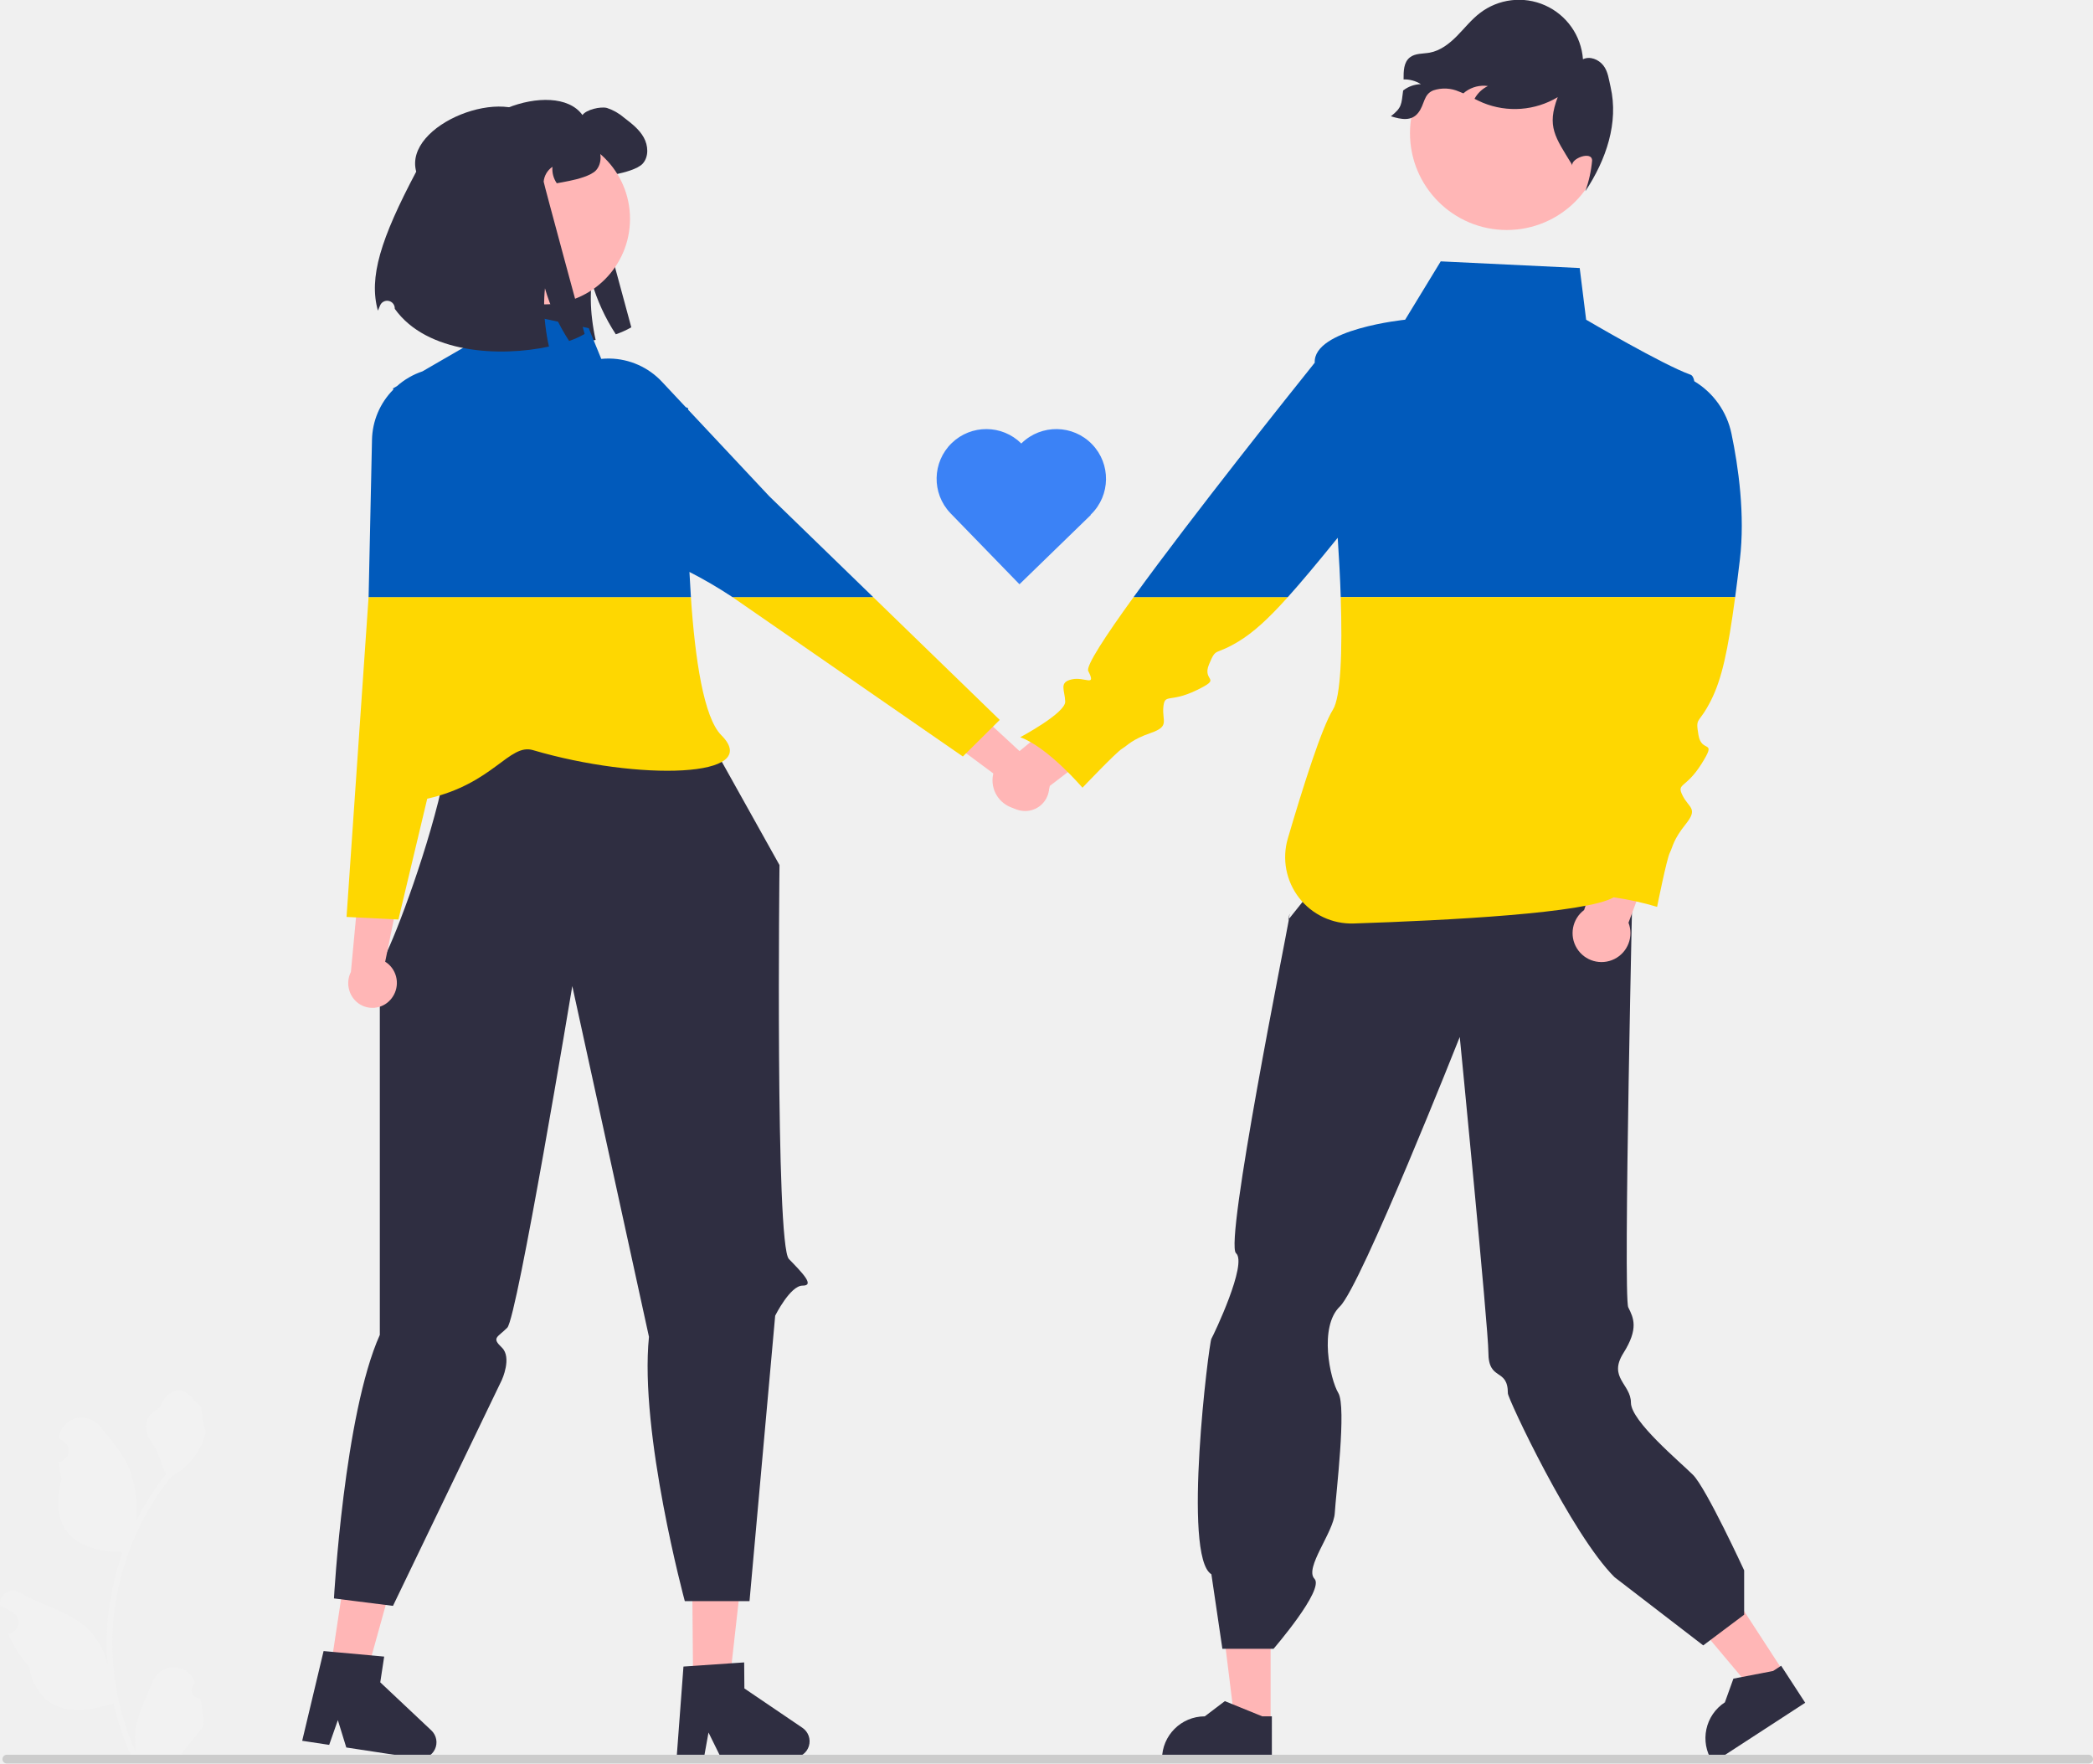
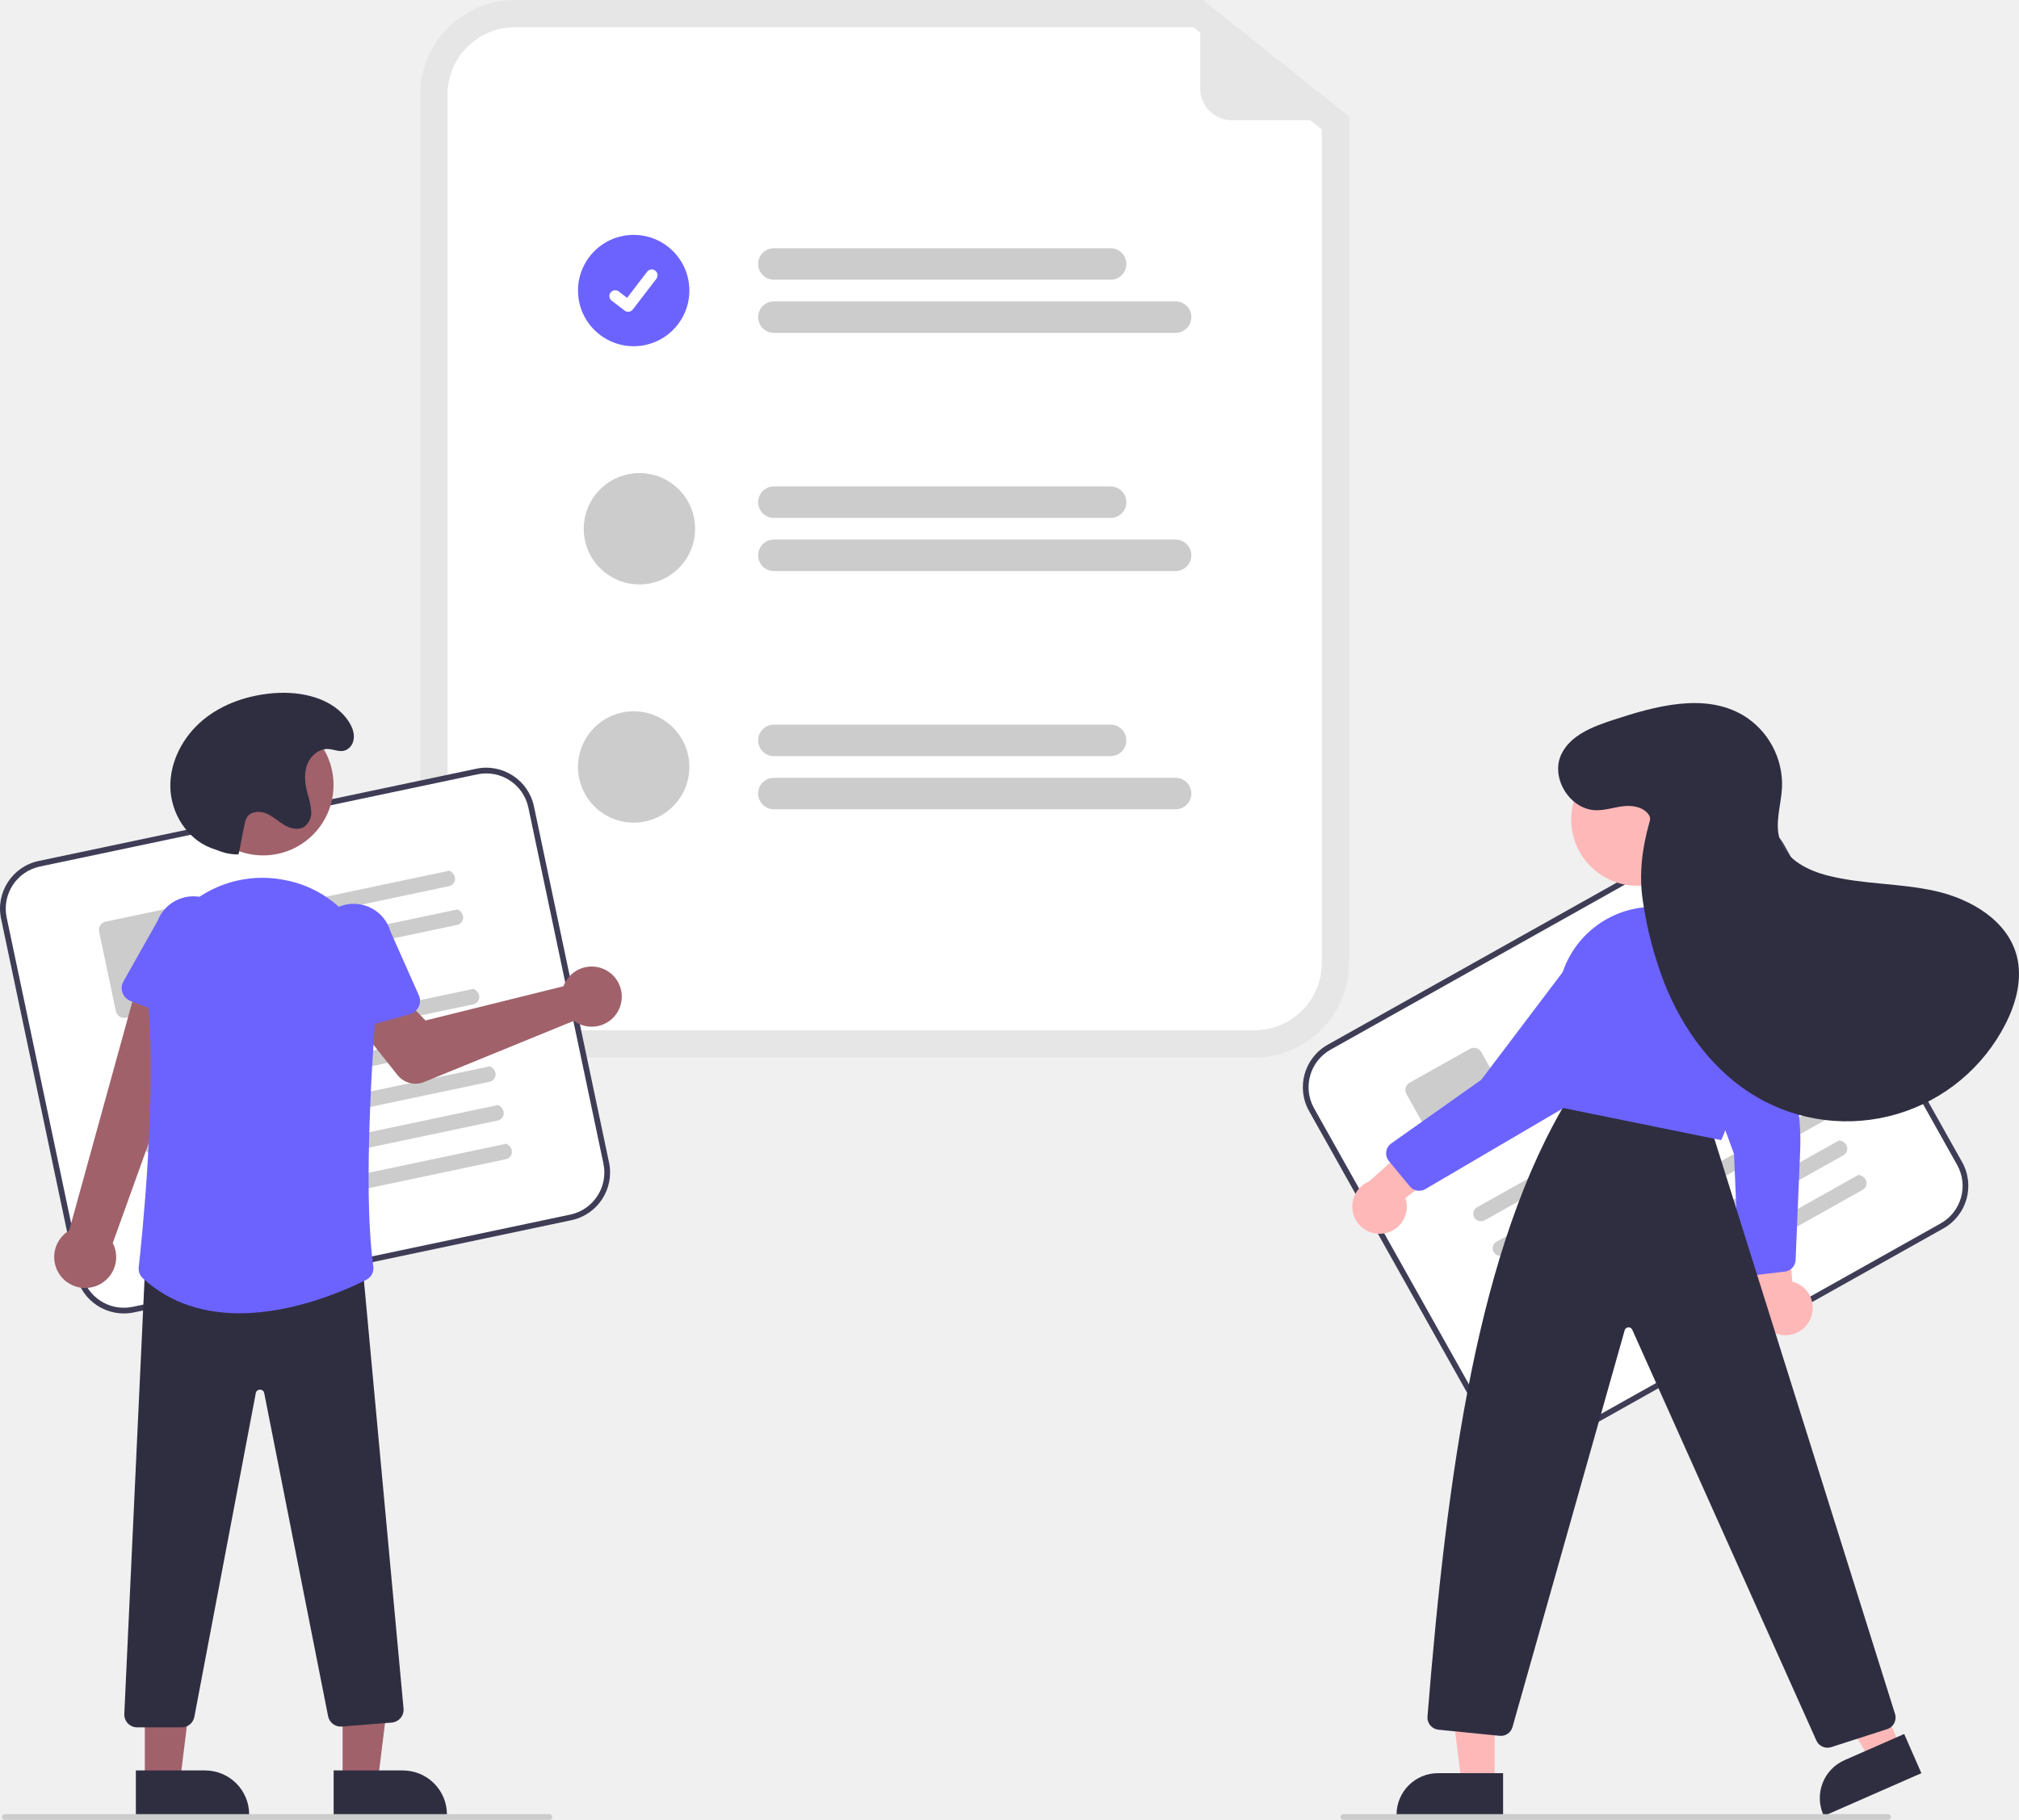
- <svg xmlns="http://www.w3.org/2000/svg" data-name="Layer 1" width="567.338" height="478.016" viewBox="0 0 567.338 478.016">
-   <path d="M441.806,255.712c-3.529-12.867,24.936-23.901,32.41-13.539,1.039-1.473,4.881-2.368,6.643-1.916a13.744,13.744,0,0,1,4.691,2.675c1.988,1.527,4.049,3.109,5.269,5.305,1.229,2.187,1.419,5.17-.235,7.068-1.311,1.509-5.179,2.485-7.149,2.883-1.374.28-2.531.506-3.525.669a6.739,6.739,0,0,1-1.175-4.456,5.47,5.47,0,0,0-2.386,4.013c-.027.334,11.108,41.304,11.108,41.304a24.287,24.287,0,0,1-4.203,1.889,52.848,52.848,0,0,1-6.553-14.28,45.762,45.762,0,0,0,.127,10.168,55.948,55.948,0,0,0,.958,5.631c-13.232,2.856-33.133,1.916-41.792-10.231l-.004-.151a2.067,2.067,0,0,0-3.993-.721c-.21.536-.403 1-.576,1.369C428.9,284.371,432.163,273.932,441.806,255.712Z" transform="translate(-316.3312 -210.9919)" fill="#2f2e41" />
-   <polygon points="187.875 456.283 197.734 456.2 202.098 417.287 187.548 417.41 187.875 456.283" fill="#ffb6b6" />
-   <path d="M533.853,679.343,518.108,668.663l-.059-7.055-3.386.227-10.496.724-2.573.171-1.868,24.935,7.396-.067,1.26-6.991,3.431,6.956,19.601-.164a4.408,4.408,0,0,0,2.439-8.055Z" transform="translate(-316.3312 -210.9919)" fill="#2f2e41" />
-   <polygon points="89.571 452.439 99.318 453.92 109.798 416.192 95.412 414.006 89.571 452.439" fill="#ffb6b6" />
-   <path d="M433.261,680.048l-13.853-13.042,1.06-6.975-3.379-.313-10.477-.95-2.568-.239-5.798,24.323,7.313,1.107,2.353-6.703,2.285,7.412,19.379,2.947a4.408,4.408,0,0,0,3.685-7.566Z" transform="translate(-316.3312 -210.9919)" fill="#2f2e41" />
-   <path d="M499.672,395.413l27.953,50.064s-1.166,102.965,2.549,106.784,7.078,7.244,3.715,7.213-7.434,8.153-7.434,8.153l-6.957,77.364h-17.543s-12.344-45.623-9.713-71.64l-20.782-95.077S456.528,568.188,453.837,570.879s-4.314,2.672-1.484,5.372,0,8.808,0,8.808l-29.498,61.221-16-2.018s2.774-49.979,12.433-71.435V471.432c-.728,8.693,33.303-79.296,12.493-72.691C438.365,396.651,499.672,395.413,499.672,395.413Z" transform="translate(-316.3312 -210.9919)" fill="#2f2e41" />
-   <path d="M422.318,481.805a6.821,6.821,0,0,0-.702-9.488,6.544,6.544,0,0,0-.876-.634l4.751-23.317-10.984-6.574-3.055,32.646a6.802,6.802,0,0,0,1.568,8.155,6.51,6.51,0,0,0,9.183-.651Q422.262,481.874,422.318,481.805Z" transform="translate(-316.3312 -210.9919)" fill="#ffb6b6" />
-   <path d="M593.233,430.754a6.821,6.821,0,0,1-5.816-7.529,6.543,6.543,0,0,1,.228-1.057l-19.113-14.177,3.782-12.229,24.082,22.251a6.802,6.802,0,0,1,4.281,7.116,6.51,6.51,0,0,1-7.268,5.651Q593.321,430.767,593.233,430.754Z" transform="translate(-316.3312 -210.9919)" fill="#ffb6b6" />
-   <circle cx="147.594" cy="59.322" r="23.183" fill="#ffb6b6" />
-   <path d="M437.826,245.399" transform="translate(-316.3312 -210.9919)" fill="#2f2e41" />
-   <polygon points="483.533 453.271 475.415 458.549 451.193 429.75 463.174 421.96 483.533 453.271" fill="#ffb6b6" />
-   <path d="M805.657,672.546,780.694,688.777l-.205-.316a11.59,11.59,0,0,1,3.398-16.034l.001-0,2.31-6.424,10.757-2.072,2.179-1.417Z" transform="translate(-316.3312 -210.9919)" fill="#2f2e41" />
-   <polygon points="344.417 467.102 334.734 467.101 330.128 429.753 344.419 429.754 344.417 467.102" fill="#ffb6b6" />
-   <path d="M661.089,688.195l-29.776-.001v-.377a11.59,11.59,0,0,1,11.59-11.589h.001l5.439-4.126,10.148,4.127,2.599 0Z" transform="translate(-316.3312 -210.9919)" fill="#2f2e41" />
-   <path d="M760.974,447.632l-86.829,1.909-8.607,10.758s.744-3.793.082.373-17.414,87.23-14.247,90.016-6.004,22.02-6.678,23.193-7.933,59.07,0,63.831l2.98,20.209h13.866s13.891-16.075,11.095-18.989,5.2-12.604,5.505-17.8,3.225-28.764.963-32.542-5.319-17.96.418-23.458,32.498-73.057,32.498-73.057,7.776,79.202,7.758,85.421c-.024,8.088,5.287,4.085,5.287,11.185,0,1.434,17.294,38.303,28.916,49.827l24.035,18.488,11.093-8.32v-12.018s-10.28-22.298-13.866-25.884-16.827-14.563-16.827-19.584-6.233-6.77-2.041-13.426,2.758-9.525,1.324-12.394,1.286-120.415,1.286-120.415Z" transform="translate(-316.3312 -210.9919)" fill="#2f2e41" />
-   <circle cx="408.437" cy="36.107" r="26.238" fill="#ffb6b6" />
-   <path d="M745.729,457.66l7.386-22.233,13.289,2.447-8.645,23.228a7.843,7.843,0,1,1-12.03-3.442Z" transform="translate(-316.3312 -210.9919)" fill="#ffb6b6" />
-   <path d="M592.555,414.694l18.096-14.878,9.942,9.152L600.901,424.017a7.843,7.843,0,1,1-8.346-9.323Z" transform="translate(-316.3312 -210.9919)" fill="#ffb6b6" />
-   <path d="M693.353,242.509c2.829.878,5.556,1.396,7.395-.924s1.359-4.973,4.095-6.092a9.679,9.679,0,0,1,6.989.324c.398.148.786.314,1.165.481.213-.185.425-.36.656-.527a8.337,8.337,0,0,1,6-1.461,8.18,8.18,0,0,0-3.633,3.467c.758.379,1.525.758,2.302,1.082a22.697,22.697,0,0,0,20.254-1.535c-3.032,7.987-.675,10.834,3.772,18.128l.176.425c-.444-1.913,5.371-4.123,5.371-1.35a33.125,33.125,0,0,1-1.849,8.32c5.704-8.588,9.069-18.636,6.859-28.278-.471-2.024-.684-4.197-1.969-5.842-1.285-1.636-3.651-2.598-5.519-1.673a17.396,17.396,0,0,0-27.992-12.48c-2.311,1.784-4.132,4.123-6.194,6.203s-4.502,3.975-7.386,4.493c-1.83.324-3.892.129-5.352,1.285-1.692,1.34-1.71,3.698-1.701,5.963a8.327,8.327,0,0,1,4.687,1.285,8.148,8.148,0,0,0-4.733,1.664.508.508,0,0,0-.074.055C696.172,239.328,696.375,240.133,693.353,242.509Z" transform="translate(-316.3312 -210.9919)" fill="#2f2e41" />
-   <path d="M370.59,671.321a2.269,2.269,0,0,1-1.645-3.933l.155-.618q-.031-.074-.062-.148a6.094,6.094,0,0,0-11.241.042c-1.839,4.428-4.179,8.864-4.756,13.546a18.029,18.029,0,0,0,.316,6.2,72.281,72.281,0,0,1-6.575-30.021,69.764,69.764,0,0,1,.433-7.783q.358-3.178.995-6.31a73.119,73.119,0,0,1,14.5-30.99,19.459,19.459,0,0,0,8.093-8.397,14.843,14.843,0,0,0,1.35-4.056c-.394.052-1.486-5.949-1.188-6.317-.549-.833-1.532-1.247-2.131-2.06-2.982-4.043-7.091-3.337-9.236,2.157-4.582,2.313-4.627,6.148-1.815,9.837,1.789,2.347,2.035,5.522,3.604,8.035-.162.207-.329.407-.491.614a73.591,73.591,0,0,0-7.681,12.169,30.592,30.592,0,0,0-1.826-14.21c-1.748-4.217-5.025-7.769-7.91-11.415a6.279,6.279,0,0,0-11.184,3.083q-.009.081-.017.161.643.363,1.259.77a3.078,3.078,0,0,1-1.241,5.602l-.063.01a30.626,30.626,0,0,0,.807,4.579c-3.702,14.316,4.29,19.53,15.701,19.764.252.129.497.258.749.381a75.115,75.115,0,0,0-4.043,19.028,71.243,71.243,0,0,0,.052,11.503l-.019-.136a18.826,18.826,0,0,0-6.427-10.87c-4.946-4.063-11.933-5.559-17.268-8.824a3.533,3.533,0,0,0-5.411,3.437l.022.143a20.677,20.677,0,0,1,2.319,1.117q.643.363,1.259.77a3.078,3.078,0,0,1-1.241,5.602l-.063.01c-.045.006-.084.013-.129.019a30.654,30.654,0,0,0,5.639,8.829c2.315,12.497,12.256,13.683,22.89,10.044h.006a75.093,75.093,0,0,0,5.044,14.726h18.02c.065-.2.123-.407.181-.607a20.474,20.474,0,0,1-4.986-.297c1.337-1.641,2.674-3.294,4.011-4.935a1.121,1.121,0,0,0,.084-.097c.678-.84,1.363-1.673,2.041-2.512l0-.001a29.99,29.99,0,0,0-.879-7.64Z" transform="translate(-316.3312 -210.9919)" fill="#f2f2f2" />
-   <path d="M316.999,687.818a1.186,1.186,0,0,0,1.19,1.19h564.29a1.19,1.19,0,1,0,0-2.38h-564.29A1.187,1.187,0,0,0,316.999,687.818Z" transform="translate(-316.3312 -210.9919)" fill="#ccc" />
-   <path d="M503.213,366.022c.111,2.279.242,4.56.394,6.82h11.261l-.161-.111A121.192,121.192,0,0,0,503.213,366.022Z" transform="translate(-316.3312 -210.9919)" fill="none" />
-   <path d="M410.267,459.537l14.065.698,7.806-32.744c17.946-4.035,22.203-15.069,28.655-13.17,28.622,8.426,62.638,7.533,51.062-4.042-4.746-4.746-7.11-20.5-8.248-37.437h-87.366Z" transform="translate(-316.3312 -210.9919)" fill="#fed701" />
-   <polygon points="198.537 161.851 260.993 205.057 270.992 195.141 236.689 161.851 198.537 161.851" fill="#fed701" />
-   <path d="M524.86,345.514,502.855,322.038c.007-.246.012-.386.012-.386l-.671-.317-6.401-6.829a19.867,19.867,0,0,0-14.211-6.326,20.389,20.389,0,0,0-2.273.092l-3.397-8.322-28.416-6.028-5.642,11.357-11.017,6.378a19.901,19.901,0,0,0-6.907,3.999l-1.076.623.08.327a19.838,19.838,0,0,0-5.77,13.604l-.914,42.49-.01.142h87.366c-.152-2.26-.283-4.541-.394-6.82a121.192,121.192,0,0,1,11.495,6.709l.161.111h38.152Z" transform="translate(-316.3312 -210.9919)" fill="#015abb" />
-   <path d="M611.318,392.877c2.271,4.488-.919,1.46-4.488,2.271-3.569.811-1.839,2.92-1.758,6.029s-12.194,9.652-12.194,9.652c7.489,2.677,16.87,13.681,16.87,13.681s9.085-9.571,10.734-10.571c1.649-1,2.569-2.46,7.787-4.272,5.218-1.811,3.028-3.19,3.407-7.029.379-3.839,1.649-1,8.976-4.542s1.379-2.19,3.407-7.029c2.028-4.84,1.379-2.19,7.976-6.191,3.965-2.405,7.904-5.937,13.384-12.033H623.607C615.895,383.496,610.644,391.544,611.318,392.877Z" transform="translate(-316.3312 -210.9919)" fill="#fed701" />
-   <path d="M787.938,362.778c1.465-12.211-.388-25.251-2.272-34.267a21.716,21.716,0,0,0-10.058-14.167c-.191-.979-.531-1.606-1.052-1.791-7.458-2.651-28.277-14.899-28.277-14.899l-1.745-14.006L706.86,281.837l-9.64,15.816s-24.972,2.51-24.509,11.652c-6.048,7.543-32.968,41.249-49.104,63.538h41.813c3.637-4.046,7.953-9.219,13.41-15.949.037-.046.072-.093.109-.139.367,5.456.649,10.914.817,16.088H786.67C787.076,369.808,787.494,366.474,787.938,362.778Z" transform="translate(-316.3312 -210.9919)" fill="#015abb" />
-   <path d="M786.67,372.843H679.756c.477,14.703.022,27.101-2.118,30.515-3.004,4.792-8.089,20.829-12.222,34.91a17.995,17.995,0,0,0,17.859,23.046c25.642-.845,63.164-2.802,70.477-7.093a81.014,81.014,0,0,1,11.758,2.584s2.588-12.94,3.45-14.665c.863-1.725.863-3.45,4.313-7.764,3.451-4.313.863-4.313-.863-7.764-1.725-3.45.863-1.725,5.176-8.626,4.313-6.901,0-2.588-.863-7.764-.863-5.176,0-2.588,3.451-9.489C783.033,395.016,784.708,387.513,786.67,372.843Z" transform="translate(-316.3312 -210.9919)" fill="#fed701" />
-   <path d="M429.153,257.519c-3.529-12.867,24.936-23.901,32.41-13.539,1.039-1.473,4.881-2.368,6.643-1.916a13.744,13.744,0,0,1,4.691,2.675c1.988,1.527,4.049,3.109,5.269,5.305,1.229,2.187,1.419,5.17-.235,7.068-1.311,1.509-5.179,2.485-7.149,2.883-1.374.28-2.531.506-3.525.669a6.739,6.739,0,0,1-1.175-4.456,5.47,5.47,0,0,0-2.386,4.013c-.027.334,11.108,41.304,11.108,41.304a24.287,24.287,0,0,1-4.203,1.889,52.848,52.848,0,0,1-6.553-14.28,45.762,45.762,0,0,0,.127,10.168,55.95,55.95,0,0,0,.958,5.631c-13.232,2.856-33.133,1.916-41.792-10.231l-.004-.151a2.067,2.067,0,0,0-3.993-.721c-.21.536-.403 1-.576,1.369C416.247,286.179,419.51,275.74,429.153,257.519Z" transform="translate(-316.3312 -210.9919)" fill="#2f2e41" />
-   <path d="M593.272,331.109l0,0c-.034.033-.065.067-.098.1a13.472,13.472,0,0,0-18.874-.102l0,0a13.472,13.472,0,0,0-.401,18.921l-.003.003.126.13,0,0,18.649,19.202L612.003,350.587l-.054-.055c.032-.031.066-.06.099-.091l0,0a13.474,13.474,0,0,0,.278-19.054l0,0A13.474,13.474,0,0,0,593.272,331.109Z" transform="translate(-316.3312 -210.9919)" fill="#3b82f6" />
+ <svg xmlns="http://www.w3.org/2000/svg" data-name="Layer 1" width="704.362" height="635" viewBox="0 0 704.362 635">
+   <path d="M685.451,501.5h-258a33.037,33.037,0,0,1-33-33v-303a33.037,33.037,0,0,1,33-33H667.478l50.973,40.629V468.5A33.037,33.037,0,0,1,685.451,501.5Z" transform="translate(-247.8189 -132.5)" fill="#e6e6e6" />
+   <path d="M427.451,142a23.527,23.527,0,0,0-23.5,23.5v303a23.527,23.527,0,0,0,23.5,23.5h258a23.527,23.527,0,0,0,23.5-23.5V177.706L664.155,142Z" transform="translate(-247.8189 -132.5)" fill="#fff" />
+   <path d="M635.27,230.104H517.806a5.495,5.495,0,1,1,0-10.991h117.464a5.495,5.495,0,1,1,0,10.991Z" transform="translate(-247.8189 -132.5)" fill="#ccc" />
+   <path d="M657.939,248.651H517.806a5.495,5.495,0,1,1,0-10.991H657.939a5.495,5.495,0,1,1,0,10.991Z" transform="translate(-247.8189 -132.5)" fill="#ccc" />
+   <path d="M635.27,313.222H517.806a5.495,5.495,0,1,1,0-10.991h117.464a5.495,5.495,0,1,1,0,10.991Z" transform="translate(-247.8189 -132.5)" fill="#ccc" />
+   <path d="M657.939,331.769H517.806a5.495,5.495,0,1,1,0-10.991H657.939a5.495,5.495,0,1,1,0,10.991Z" transform="translate(-247.8189 -132.5)" fill="#ccc" />
+   <path d="M635.27,396.34H517.806a5.495,5.495,0,1,1,0-10.991h117.464a5.495,5.495,0,1,1,0,10.991Z" transform="translate(-247.8189 -132.5)" fill="#ccc" />
+   <path d="M657.939,414.886H517.806a5.495,5.495,0,0,1,0-10.991H657.939a5.495,5.495,0,1,1,0,10.991Z" transform="translate(-247.8189 -132.5)" fill="#ccc" />
+   <circle id="b6fa6563-5e20-492f-ac6f-1d924df782c1" data-name="Ellipse 44" cx="221.073" cy="101.382" r="19.423" fill="#6c63ff" />
+   <path id="bcd12bac-9f30-4deb-ae50-48c1cb737c9b-142" data-name="Path 395" d="M466.967,241.292a2.014,2.014,0,0,1-1.212-.403l-.022-.016-4.565-3.492a2.029,2.029,0,0,1,2.468-3.22l2.957,2.267,6.987-9.115a2.028,2.028,0,0,1,2.843-.376l.001 0-.043.06.045-.06a2.03,2.03,0,0,1,.375,2.843l-8.218,10.716a2.029,2.029,0,0,1-1.613.791Z" transform="translate(-247.8189 -132.5)" fill="#fff" />
+   <circle id="b95850ed-3210-4af9-b38f-3ce1288a2453" data-name="Ellipse 44" cx="223.073" cy="184.5" r="19.423" fill="#ccc" />
+   <circle id="b1885188-7f5c-4441-a082-07b02d322a90" data-name="Ellipse 44" cx="221.073" cy="267.618" r="19.423" fill="#ccc" />
+   <path d="M717.459,174.436h-39.929a10.991,10.991,0,0,1-10.991-10.991v-29.491a.687.687,0,0,1,1.113-.538l50.233,39.795A.687.687,0,0,1,717.459,174.436Z" transform="translate(-247.8189 -132.5)" fill="#e6e6e6" />
+   <path d="M447.167,558.272,294.521,590.447A17.019,17.019,0,0,1,274.38,577.319l-26.194-124.269a17.019,17.019,0,0,1,13.128-20.141l152.646-32.175a17.019,17.019,0,0,1,20.141,13.128L460.295,538.131A17.019,17.019,0,0,1,447.167,558.272Z" transform="translate(-247.8189 -132.5)" fill="#fff" />
+   <path d="M447.167,558.272,294.521,590.447A17.019,17.019,0,0,1,274.38,577.319l-26.194-124.269a17.019,17.019,0,0,1,13.128-20.141l152.646-32.175a17.019,17.019,0,0,1,20.141,13.128L460.295,538.131A17.019,17.019,0,0,1,447.167,558.272ZM261.727,434.866a15.017,15.017,0,0,0-11.584,17.771l26.194,124.269a15.017,15.017,0,0,0,17.771,11.584L446.754,556.315A15.017,15.017,0,0,0,458.338,538.544l-26.194-124.269a15.017,15.017,0,0,0-17.771-11.584Z" transform="translate(-247.8189 -132.5)" fill="#3f3d56" />
+   <path id="b3d30341-bfe2-418c-85c9-1bd82b5f5e0c-143" data-name="Path 411" d="M404.476,441.709l-77.038,16.238a2.731,2.731,0,0,1-3.229-1.863,2.631,2.631,0,0,1,1.999-3.254l78.42-16.53c3.062,1.726,2.094,4.935-.152,5.409Z" transform="translate(-247.8189 -132.5)" fill="#ccc" />
+   <path id="ba7e3b3b-1e3b-4053-b678-ceb2b593f6ee-144" data-name="Path 412" d="M407.324,455.222l-77.038,16.238a2.731,2.731,0,0,1-3.229-1.863,2.631,2.631,0,0,1,1.999-3.254l78.42-16.53c3.062,1.726,2.094,4.935-.152,5.409Z" transform="translate(-247.8189 -132.5)" fill="#ccc" />
+   <path id="f6076b75-2d9c-4839-8b09-e00257d358cf-145" data-name="Path 413" d="M315.254,482.665l-23.511,4.956a2.962,2.962,0,0,1-3.506-2.285L282.389,457.59a2.962,2.962,0,0,1,2.285-3.506l23.511-4.956a2.963,2.963,0,0,1,3.506,2.285L317.539,479.159a2.962,2.962,0,0,1-2.285,3.506Z" transform="translate(-247.8189 -132.5)" fill="#ccc" />
+   <path id="acc57b87-b2e4-43d3-aa96-a8e2462d330c-146" data-name="Path 414" d="M412.932,482.937,295.358,507.72a2.731,2.731,0,0,1-3.229-1.863,2.631,2.631,0,0,1,1.999-3.254l118.958-25.074c3.062,1.726,2.094,4.935-.152,5.409Z" transform="translate(-247.8189 -132.5)" fill="#ccc" />
+   <path id="e5415755-f7b6-4857-8e09-1413b7f93e97-147" data-name="Path 415" d="M415.781,496.454,298.207,521.237a2.731,2.731,0,0,1-3.229-1.863,2.631,2.631,0,0,1,1.999-3.254l118.958-25.074c3.062,1.726,2.094,4.935-.152,5.409Z" transform="translate(-247.8189 -132.5)" fill="#ccc" />
+   <path id="afce3f4d-2700-4434-8207-f3b7a686e1c3-148" data-name="Path 416" d="M418.629,509.962,301.054,534.745a2.731,2.731,0,0,1-3.229-1.863,2.631,2.631,0,0,1,1.999-3.254l118.958-25.074c3.062,1.726,2.094,4.935-.152,5.409Z" transform="translate(-247.8189 -132.5)" fill="#ccc" />
+   <path id="abb1f551-863d-408b-9aec-d87e952e72e4-149" data-name="Path 417" d="M421.478,523.478,303.903,548.261a2.731,2.731,0,0,1-3.229-1.863,2.631,2.631,0,0,1,1.999-3.254l118.958-25.074c3.062,1.726,2.094,4.935-.152,5.409Z" transform="translate(-247.8189 -132.5)" fill="#ccc" />
+   <path id="bbed1b24-9150-4534-8e9c-e5347be55157-150" data-name="Path 418" d="M424.325,536.988,306.75,561.77a2.731,2.731,0,0,1-3.229-1.863,2.631,2.631,0,0,1,1.999-3.254L424.477,531.579c3.062,1.726,2.094,4.935-.152,5.409Z" transform="translate(-247.8189 -132.5)" fill="#ccc" />
+   <path d="M445.08,475.121a10.525,10.525,0,0,0-.683,1.51l-48.133,11.944-8.373-8.663-14.725,10.928,13.333,16.776a8,8,0,0,0,9.289,2.428l52.229-21.342a10.497,10.497,0,1,0-2.936-13.582Z" transform="translate(-247.8189 -132.5)" fill="#a0616a" />
+   <path d="M280.783,581.413a10.743,10.743,0,0,0,6.378-15.188l33.124-92.067-23.004-4.077-25.327,91.781a10.801,10.801,0,0,0,8.828,19.551Z" transform="translate(-247.8189 -132.5)" fill="#a0616a" />
+   <path d="M316.079,490.501l-22.713-8.717a4.817,4.817,0,0,1-2.47-6.863l11.915-21.126a13.377,13.377,0,0,1,24.95,9.66l-5.256,23.598a4.817,4.817,0,0,1-6.427,3.448Z" transform="translate(-247.8189 -132.5)" fill="#6c63ff" />
+   <polygon points="119.525 621.766 131.785 621.765 137.617 574.477 119.523 574.478 119.525 621.766" fill="#a0616a" />
+   <path d="M364.216,750.263l24.144-.001h.001a15.386,15.386,0,0,1,15.386,15.386v.5l-39.531.001Z" transform="translate(-247.8189 -132.5)" fill="#2f2e41" />
+   <polygon points="50.525 621.766 62.785 621.765 68.617 574.477 50.523 574.478 50.525 621.766" fill="#a0616a" />
+   <path d="M295.216,750.263l24.144-.001h.001a15.386,15.386,0,0,1,15.386,15.386v.5l-39.531.001Z" transform="translate(-247.8189 -132.5)" fill="#2f2e41" />
+   <path d="M311.196,735.233H295.682a4.5,4.5,0,0,1-4.495-4.714l7.369-158.332.464-.013,74.919-1.953L388.6,728.644a4.5,4.5,0,0,1-4.121,4.911l-17.426,1.394a4.502,4.502,0,0,1-4.767-3.582L339.995,618.59a1.454,1.454,0,0,0-1.469-1.199h-.006a1.454,1.454,0,0,0-1.466,1.211l-21.443,113A4.51,4.51,0,0,1,311.196,735.233Z" transform="translate(-247.8189 -132.5)" fill="#2f2e41" />
+   <circle cx="91.797" cy="273.914" r="24.561" fill="#a0616a" />
+   <path d="M331.38,590.742c-11.706,0-23.73-3.077-33.698-12.175a4.552,4.552,0,0,1-1.469-3.85c1.067-9.586,6.242-59.081,3.328-92.144A40.02,40.02,0,0,1,312.496,449.269a39.598,39.598,0,0,1,33.962-9.834h0c.306.055.612.112.918.171,19.664,3.806,33.326,22.004,31.78,42.331-2.256,29.66-4.278,69.779-1.103,92.468a4.493,4.493,0,0,1-2.415,4.637C368.414,582.692,350.312,590.742,331.38,590.742Z" transform="translate(-247.8189 -132.5)" fill="#6c63ff" />
+   <path d="M363.429,492.268A4.812,4.812,0,0,1,361.32,488.857l-2.992-23.99a13.377,13.377,0,0,1,25.754-7.248l9.856,22.161a4.817,4.817,0,0,1-3.11,6.598l-23.437,6.522A4.811,4.811,0,0,1,363.429,492.268Z" transform="translate(-247.8189 -132.5)" fill="#6c63ff" />
+   <path d="M331.042,430.628a17.598,17.598,0,0,1-6.797-1.23c-.951-.367-1.939-.668-2.889-1.035-8.387-3.24-13.911-12.172-14.109-21.16s4.457-17.713,11.369-23.462,15.865-8.701,24.83-9.384c9.657-.735,20.53,1.714,25.926,9.756,1.436,2.141,2.441,4.738,1.59,7.322a4.686,4.686,0,0,1-1.32,2.028c-2.41,2.144-4.812.532-7.269.389-3.377-.196-6.409,2.537-7.499,5.739s-.61,6.727.27,9.992a24.962,24.962,0,0,1,1.258,6.076,6.108,6.108,0,0,1-2.531,5.379c-2.11,1.275-4.881.537-6.992-.736s-3.935-3.044-6.216-3.981-5.344-.729-6.671,1.348a7.379,7.379,0,0,0-.843,2.435c-1.19,5.421-.916,5.102-2.106,10.523Z" transform="translate(-247.8189 -132.5)" fill="#2f2e41" />
+   <path d="M439.487,767.5h-190a1,1,0,0,1,0-2h190a1,1,0,1,1,0,2Z" transform="translate(-247.8189 -132.5)" fill="#ccc" />
+   <path d="M925.831,561.129,789.773,637.447a17.019,17.019,0,0,1-23.143-6.51l-62.13-110.765A17.019,17.019,0,0,1,711.01,497.028l136.058-76.317a17.019,17.019,0,0,1,23.143,6.51L932.341,537.986A17.019,17.019,0,0,1,925.831,561.129Z" transform="translate(-247.8189 -132.5)" fill="#fff" />
+   <path d="M925.831,561.129,789.773,637.447a17.019,17.019,0,0,1-23.143-6.51l-62.13-110.765A17.019,17.019,0,0,1,711.01,497.028l136.058-76.317a17.019,17.019,0,0,1,23.143,6.51L932.341,537.986A17.019,17.019,0,0,1,925.831,561.129ZM711.988,498.773a15.017,15.017,0,0,0-5.744,20.421l62.13,110.765a15.017,15.017,0,0,0,20.421,5.744l136.058-76.317a15.017,15.017,0,0,0,5.744-20.421l-62.13-110.765a15.017,15.017,0,0,0-20.421-5.744Z" transform="translate(-247.8189 -132.5)" fill="#3f3d56" />
+   <path id="b4188fdd-8694-46fd-b6a9-2365408da1f7-151" data-name="Path 411" d="M850.26,462.648,781.594,501.165a2.731,2.731,0,0,1-3.638-.813,2.631,2.631,0,0,1,.935-3.703l69.898-39.207c3.438.732,3.473,4.084,1.471,5.207Z" transform="translate(-247.8189 -132.5)" fill="#ccc" />
+   <path id="e79bc6ad-6d6d-496e-bd80-f918a84d8140-152" data-name="Path 412" d="M857.016,474.693,788.35,513.209a2.731,2.731,0,0,1-3.638-.813,2.631,2.631,0,0,1,.935-3.703l69.898-39.207c3.438.732,3.473,4.084,1.471,5.207Z" transform="translate(-247.8189 -132.5)" fill="#ccc" />
+   <path id="b0898467-4323-4072-9ee9-29d386bbe07d-153" data-name="Path 413" d="M777.353,528.393l-20.956,11.755a2.962,2.962,0,0,1-4.028-1.133L738.496,514.285a2.962,2.962,0,0,1,1.133-4.028l20.956-11.755a2.963,2.963,0,0,1,4.028,1.133L778.486,524.365a2.962,2.962,0,0,1-1.133,4.028Z" transform="translate(-247.8189 -132.5)" fill="#ccc" />
+   <path id="aea6c33f-bf9b-47d5-9d2e-017fc614339c-154" data-name="Path 414" d="M870.65,499.466,765.852,558.249a2.731,2.731,0,0,1-3.638-.813,2.631,2.631,0,0,1,.935-3.703L869.179,494.259c3.438.732,3.473,4.084,1.471,5.207Z" transform="translate(-247.8189 -132.5)" fill="#ccc" />
+   <path id="b16b06d0-f954-457b-b4c1-332719c9f6d6-155" data-name="Path 415" d="M877.408,511.514,772.61,570.297a2.731,2.731,0,0,1-3.638-.813,2.631,2.631,0,0,1,.935-3.703l106.03-59.474c3.438.732,3.473,4.084,1.471,5.207Z" transform="translate(-247.8189 -132.5)" fill="#ccc" />
+   <path id="b3c0d144-cc2c-4ac0-a007-a1ff15c76ba0-156" data-name="Path 416" d="M884.161,523.554,779.364,582.337a2.731,2.731,0,0,1-3.638-.813,2.631,2.631,0,0,1,.935-3.703L882.69,518.347c3.438.732,3.473,4.084,1.471,5.207Z" transform="translate(-247.8189 -132.5)" fill="#ccc" />
+   <path id="b05e8afe-5132-428a-bb53-4b9505cb52a3-157" data-name="Path 417" d="M890.919,535.602,786.121,594.385a2.731,2.731,0,0,1-3.638-.813,2.631,2.631,0,0,1,.935-3.703L889.448,530.394c3.438.732,3.473,4.084,1.471,5.207Z" transform="translate(-247.8189 -132.5)" fill="#ccc" />
+   <path id="a26c59cb-bc72-4a1e-9571-41d1cd64f8ea-158" data-name="Path 418" d="M897.673,547.643,792.875,606.426a2.731,2.731,0,0,1-3.638-.813,2.631,2.631,0,0,1,.935-3.703L896.202,542.436c3.438.732,3.473,4.084,1.471,5.207Z" transform="translate(-247.8189 -132.5)" fill="#ccc" />
+   <path d="M879.39,592.766a9.454,9.454,0,0,0-6.28-13.065l-2.85-33.474-13.706,10.813,4.808,30.13A9.505,9.505,0,0,0,879.39,592.766Z" transform="translate(-247.8189 -132.5)" fill="#ffb8b8" />
+   <path d="M870.519,576.195l-11.383,1.358a4.231,4.231,0,0,1-4.727-4.018l-1.66-38.402L831.171,476.186a12.148,12.148,0,0,1,.641-11.567,15.878,15.878,0,0,1,1.808-2.333,12.109,12.109,0,0,1,10.562-3.75,12.626,12.626,0,0,1,9.483,6.59l14.072,29.487a83.765,83.765,0,0,1,8.094,39.573l-1.587,37.988a4.228,4.228,0,0,1-3.67,4.015Z" transform="translate(-247.8189 -132.5)" fill="#6c63ff" />
+   <polygon points="663.126 609.664 652.572 614.296 629.682 575.793 645.258 568.956 663.126 609.664" fill="#ffb8b8" />
+   <path d="M918.127,751.213l-34.03,14.937-.189-.43a14.465,14.465,0,0,1,7.431-19.06l.001-0,20.784-9.123Z" transform="translate(-247.8189 -132.5)" fill="#2f2e41" />
+   <polygon points="521.437 622.477 509.911 622.477 504.428 578.02 521.439 578.021 521.437 622.477" fill="#ffb8b8" />
+   <path d="M772.195,766.15l-37.164-.001v-.47a14.465,14.465,0,0,1,14.465-14.465h.001l22.698.001Z" transform="translate(-247.8189 -132.5)" fill="#2f2e41" />
+   <path d="M881.471,739.779,817.265,596.496a1.41,1.41,0,0,0-2.656.188L775.488,735.078a4.206,4.206,0,0,1-4.503,3.1L749.619,736.042a4.255,4.255,0,0,1-3.798-4.552c6.796-84.524,17.509-164.297,49.602-216.52l.171-.278,48.544,9.519L908.945,730.585a4.249,4.249,0,0,1-2.751,5.264l-19.543,6.282a4.215,4.215,0,0,1-5.179-2.352Z" transform="translate(-247.8189 -132.5)" fill="#2f2e41" />
+   <circle cx="571.237" cy="285.983" r="23.091" fill="#ffb8b8" />
+   <path d="M792.439,518.968l-.294-.061-.069-.292c-3.111-13.135-3.185-27.47-.221-42.605a33.468,33.468,0,0,1,33.508-27.075h0a33.523,33.523,0,0,1,32.818,32.231c.99,26.032-9.649,48.6-9.756,48.825l-.158.331Z" transform="translate(-247.8189 -132.5)" fill="#6c63ff" />
+   <path d="M730.539,562.897a9.454,9.454,0,0,0,7.582-12.355l26.596-20.526L748.204,524.35l-22.724,20.36a9.505,9.505,0,0,0,5.06,18.187Z" transform="translate(-247.8189 -132.5)" fill="#ffb8b8" />
+   <path d="M745.066,547.417a4.215,4.215,0,0,1-5.401-.953l-7.306-8.834a4.23,4.23,0,0,1,.817-6.15l31.383-22.194,37.866-50.065a12.147,12.147,0,0,1,10.072-5.726,15.846,15.846,0,0,1,2.939.256h0a12.106,12.106,0,0,1,8.873,6.848,12.625,12.625,0,0,1-.403,11.54l-28.038,45.407-.061.099Z" transform="translate(-247.8189 -132.5)" fill="#6c63ff" />
+   <path d="M823.185,417.051c-1.702-2.799-5.457-3.59-8.718-3.271s-6.431,1.465-9.708,1.44c-9.097-.071-16.119-11.158-12.294-19.412,3.137-6.769,10.97-9.742,18.057-12.075,14.858-4.891,31.925-9.591,45.408-1.66a28.214,28.214,0,0,1,13.58,25.14c-.303,6.242-2.694,12.653-.672,18.566,2.332,6.822,9.727,10.481,16.716,12.252,12.251,3.104,25.167,2.604,37.494,5.387s24.959,10.175,28.282,22.368c2.183,8.009-.095,16.63-3.867,24.025a62.223,62.223,0,0,1-86.805,25.461c-14.903-8.702-25.662-23.409-32.076-39.43a132.03,132.03,0,0,1-7.632-29c-1.437-9.291-.218-18.68,2.384-27.714A2.547,2.547,0,0,0,823.185,417.051Z" transform="translate(-247.8189 -132.5)" fill="#2f2e41" />
+   <path d="M906.487,767.5h-190a1,1,0,0,1,0-2h190a1,1,0,1,1,0,2Z" transform="translate(-247.8189 -132.5)" fill="#ccc" />
</svg>
